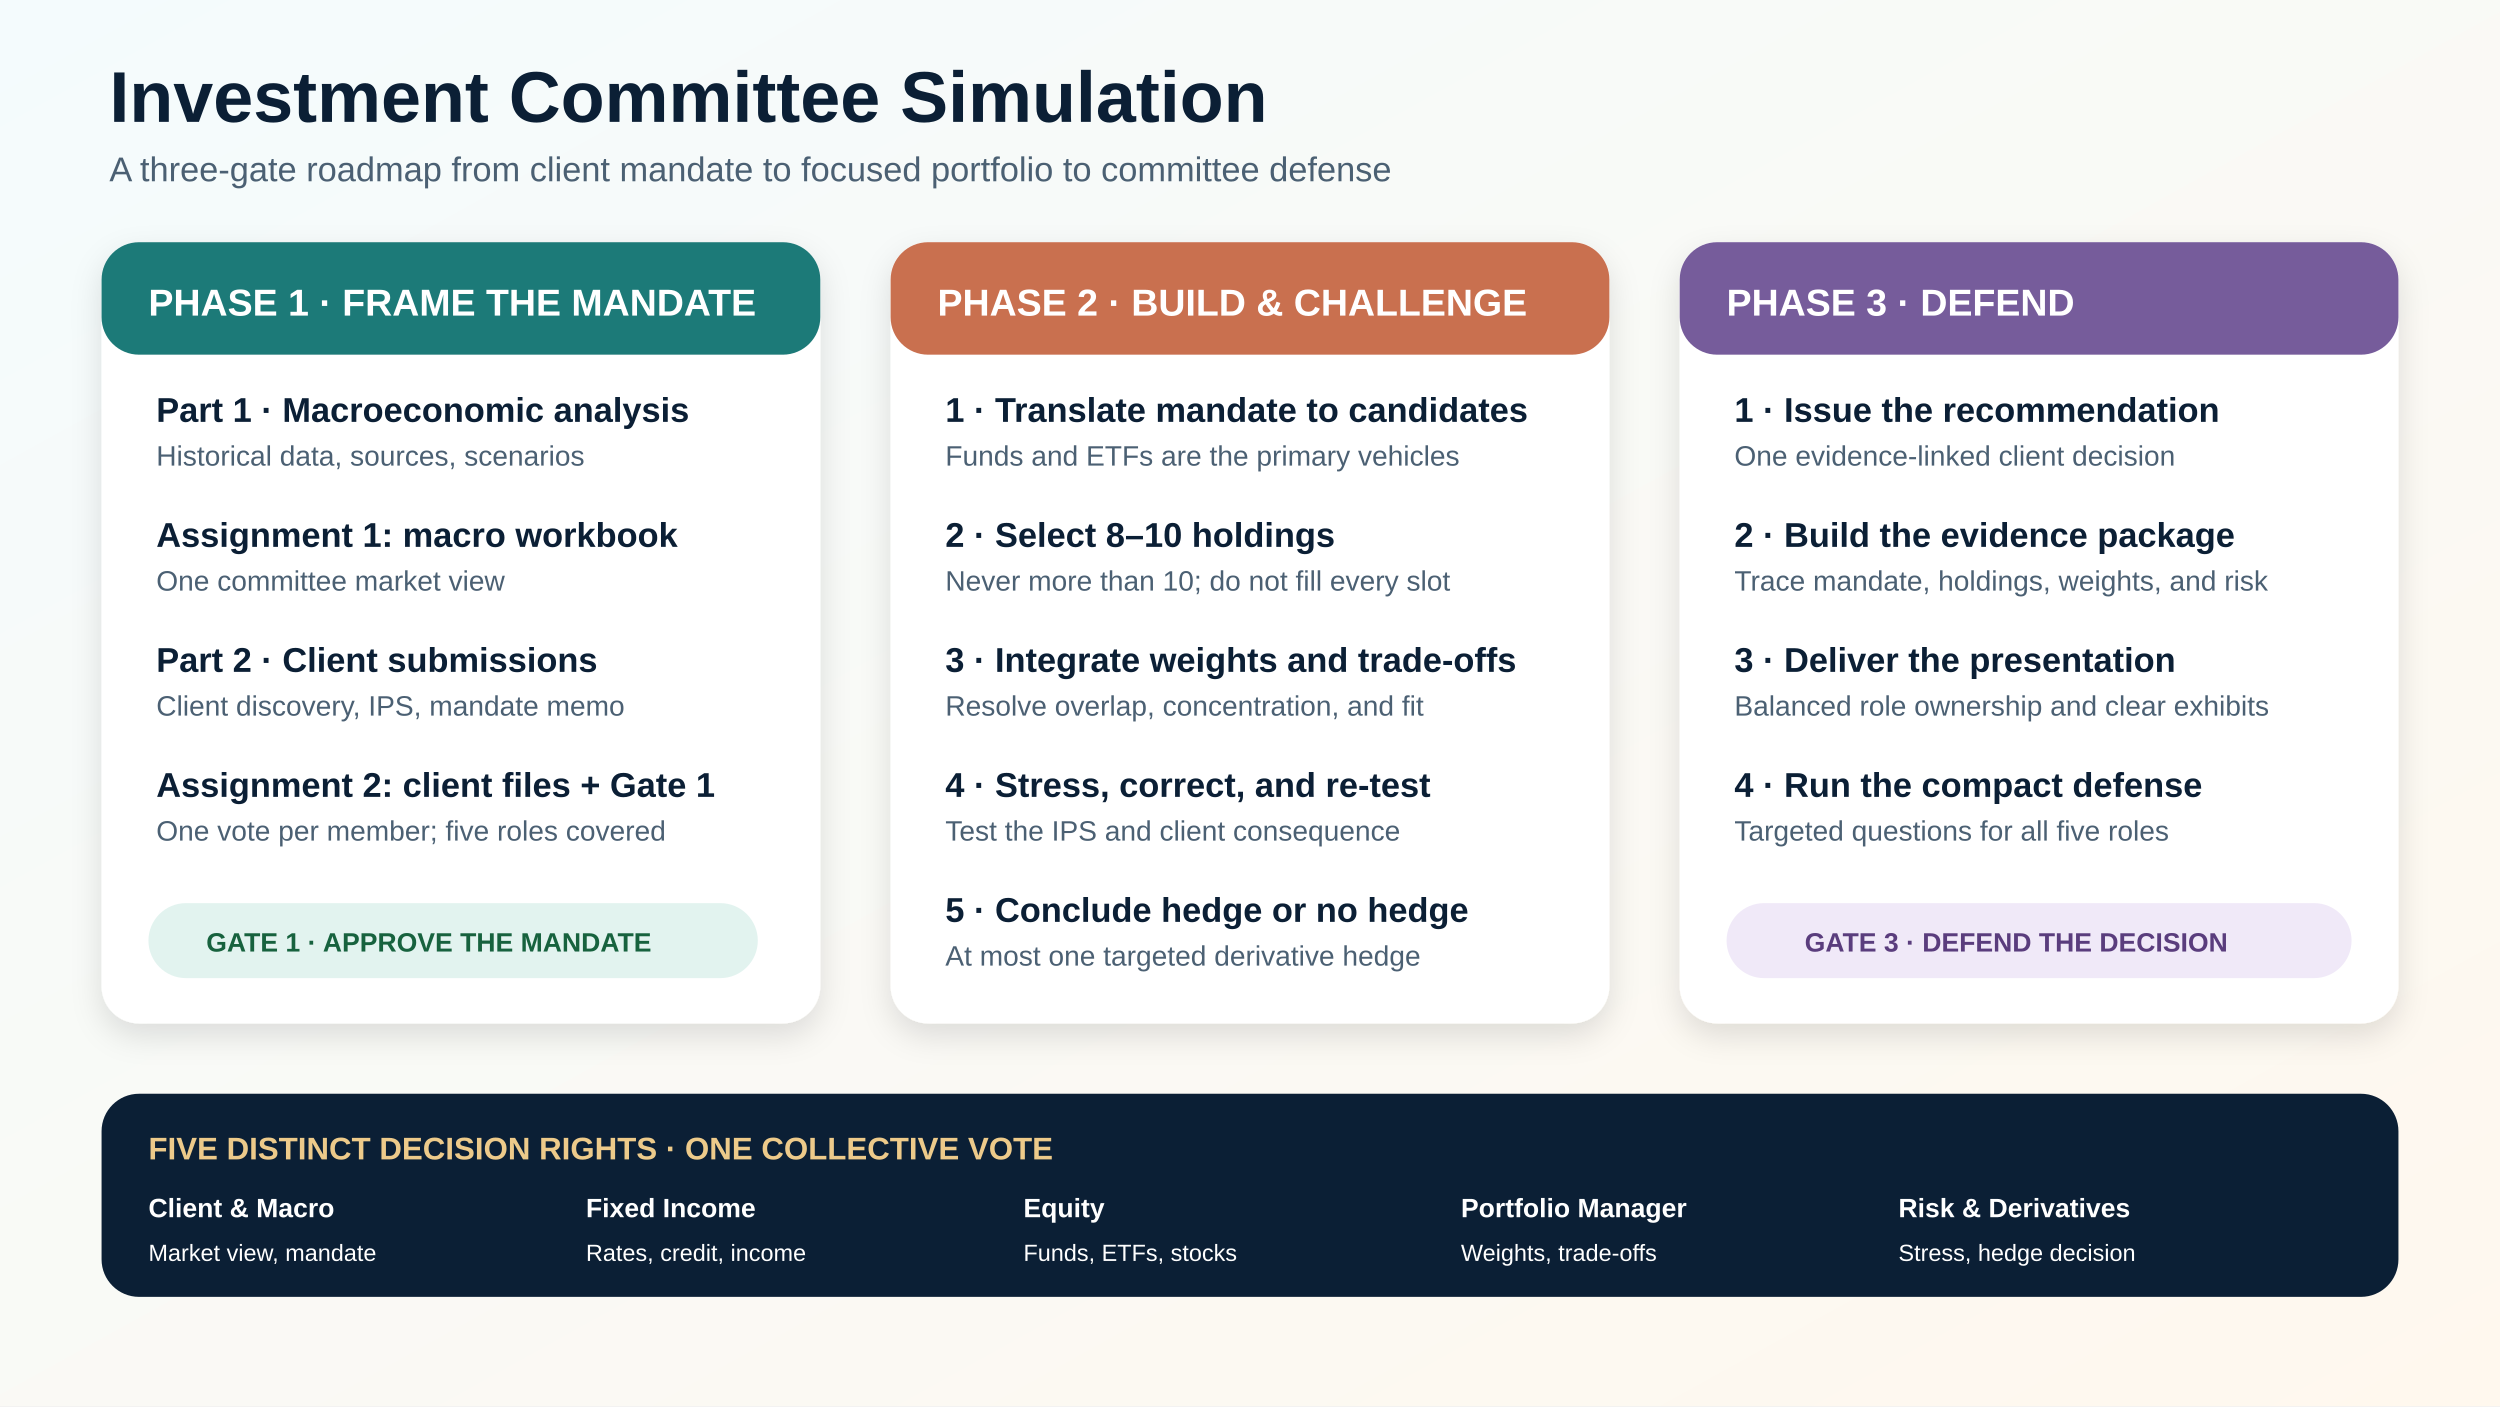
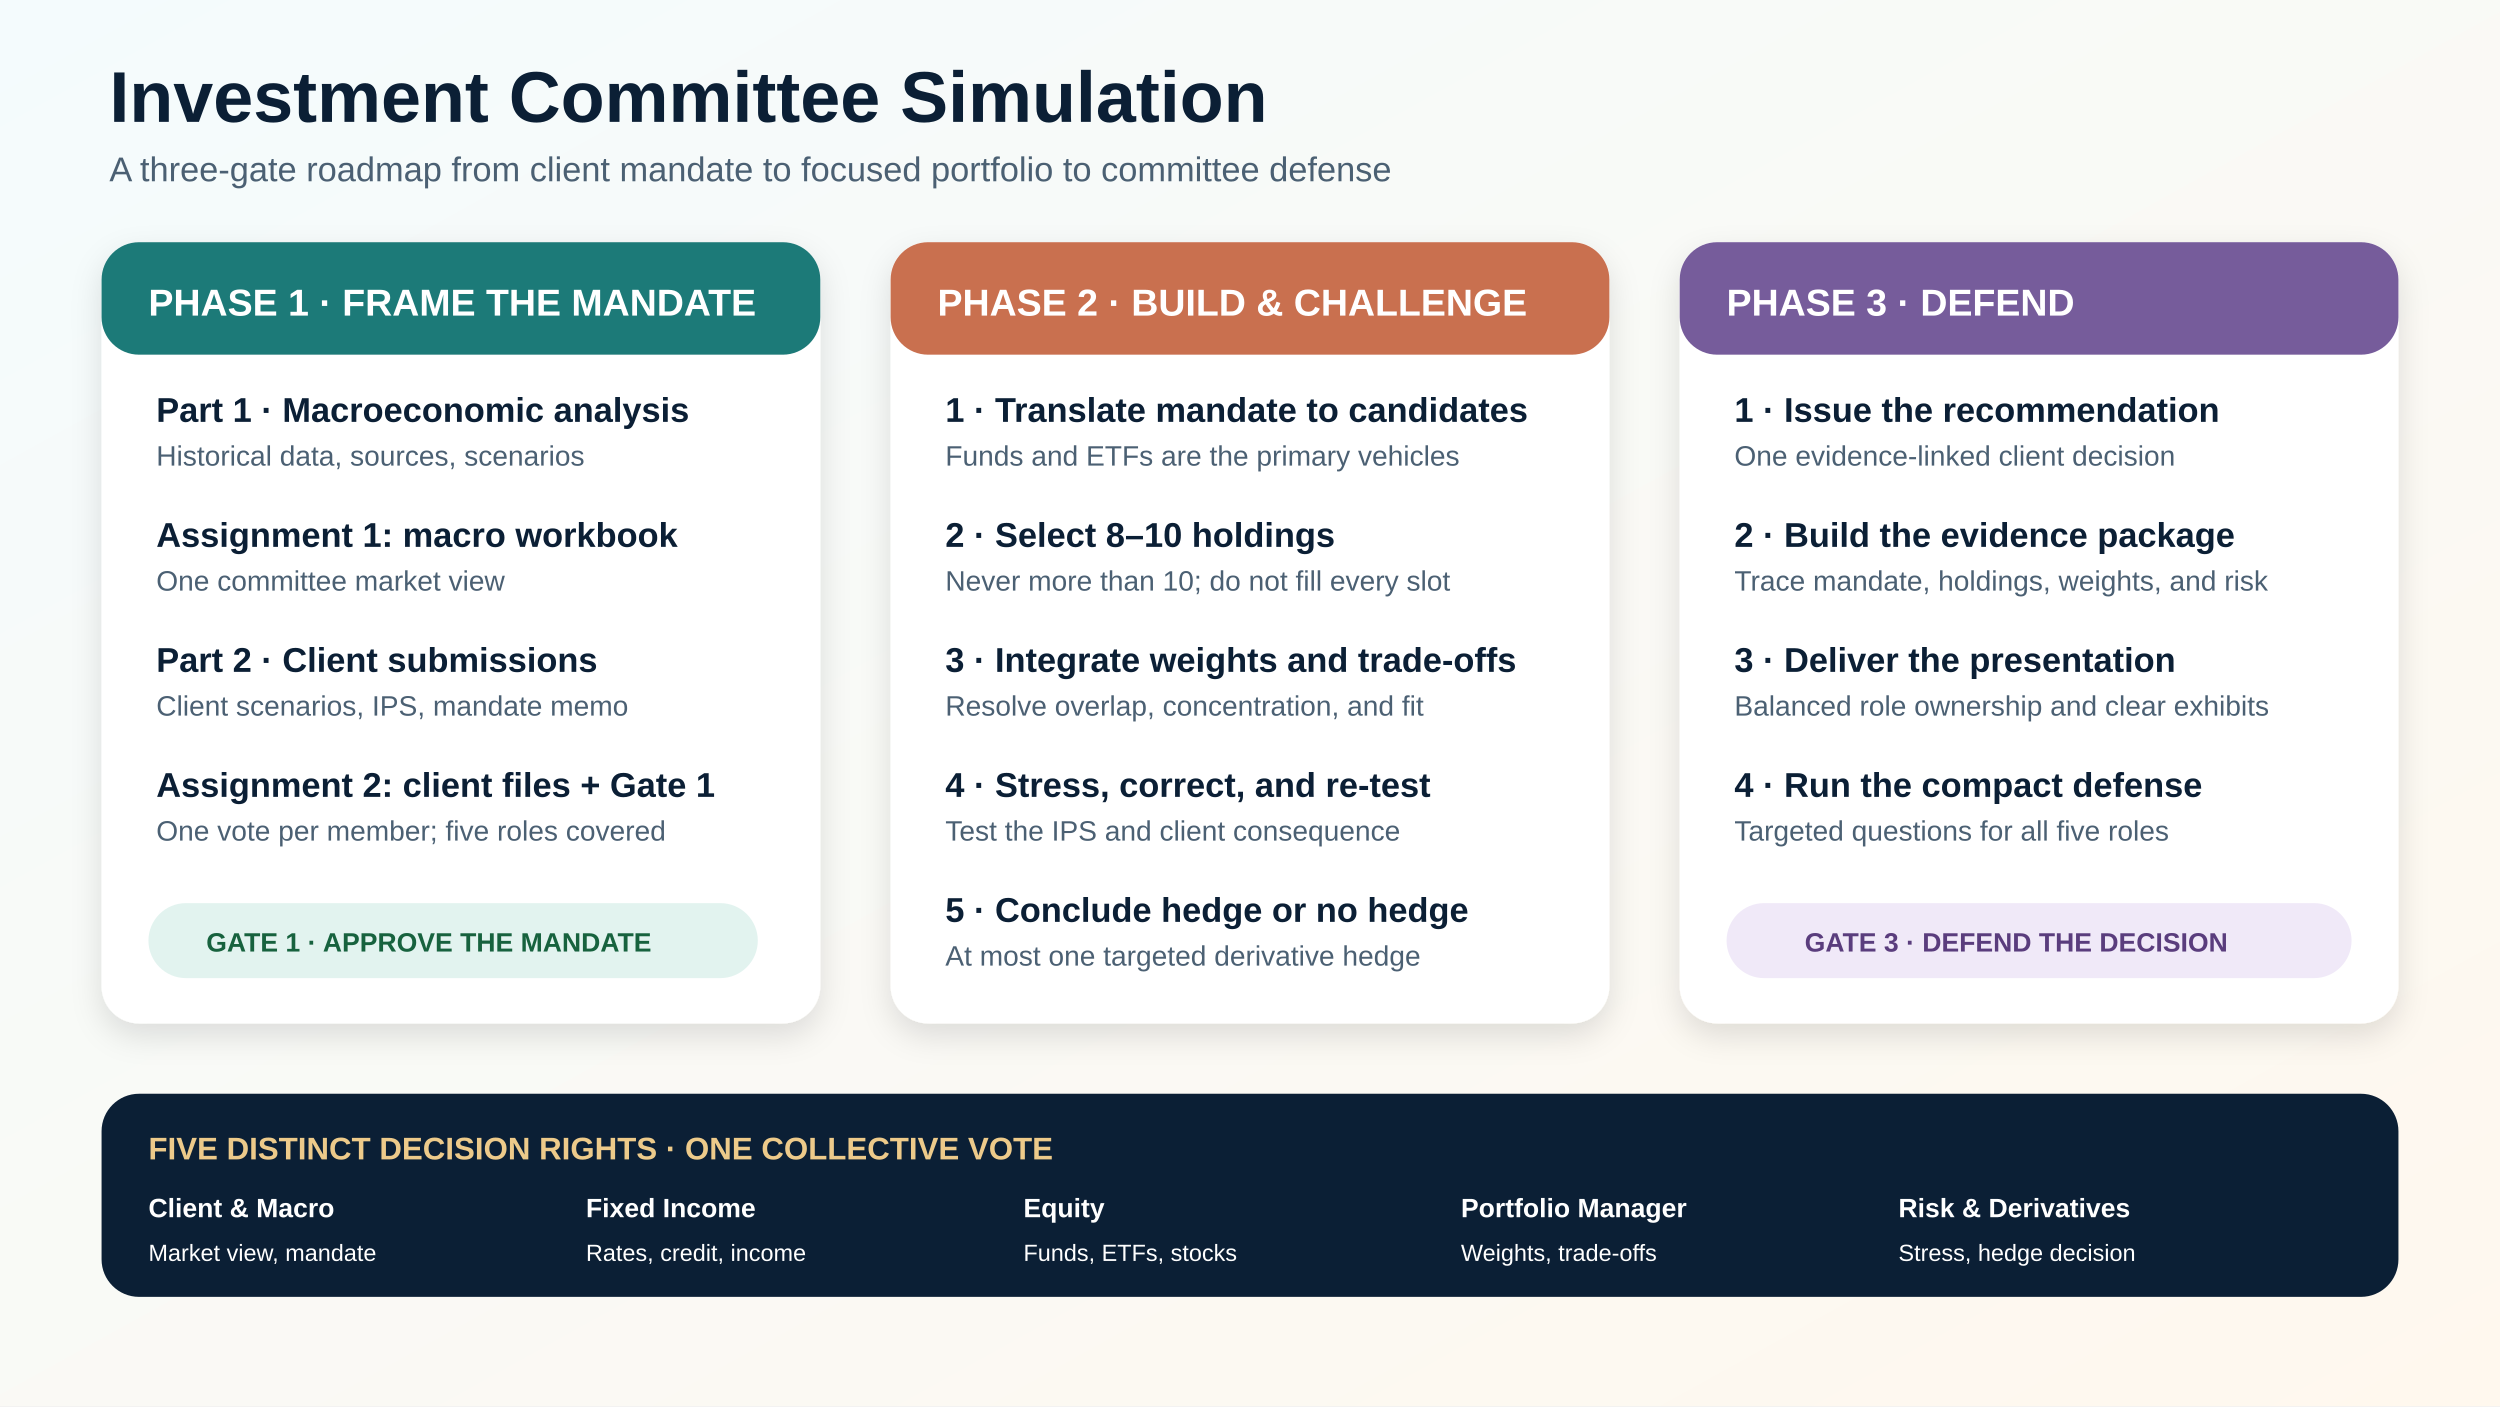
<svg xmlns="http://www.w3.org/2000/svg" width="1600" height="900" viewBox="0 0 1600 900" role="img" aria-labelledby="title desc">
  <defs>
    <linearGradient id="bg" x1="0" y1="0" x2="1" y2="1">
      <stop offset="0" stop-color="#f4fbfd" />
      <stop offset="1" stop-color="#fff8ee" />
    </linearGradient>
    <filter id="shadow">
      <feDropShadow dx="0" dy="8" stdDeviation="10" flood-color="#071626" flood-opacity=".12" />
    </filter>
  </defs>
  <rect width="1600" height="900" fill="url(#bg)" />
  <text x="70" y="78" font-family="Arial, Helvetica, sans-serif" font-size="46" font-weight="700" fill="#0b1f35">Investment Committee Simulation</text>
  <text x="70" y="116" font-family="Arial, Helvetica, sans-serif" font-size="22" fill="#4b6073">A three-gate roadmap from client mandate to focused portfolio to committee defense</text>
  <g filter="url(#shadow)">
    <rect x="65" y="155" width="460" height="500" rx="24" fill="#ffffff" />
    <rect x="65" y="155" width="460" height="72" rx="24" fill="#1f7a78" />
    <rect x="570" y="155" width="460" height="500" rx="24" fill="#ffffff" />
    <rect x="570" y="155" width="460" height="72" rx="24" fill="#c96f4f" />
    <rect x="1075" y="155" width="460" height="500" rx="24" fill="#ffffff" />
    <rect x="1075" y="155" width="460" height="72" rx="24" fill="#765b9b" />
  </g>
  <g font-family="Arial, Helvetica, sans-serif">
    <text x="95" y="202" font-size="24" font-weight="700" fill="#ffffff">PHASE 1 · FRAME THE MANDATE</text>
    <text x="600" y="202" font-size="24" font-weight="700" fill="#ffffff">PHASE 2 · BUILD &amp; CHALLENGE</text>
    <text x="1105" y="202" font-size="24" font-weight="700" fill="#ffffff">PHASE 3 · DEFEND</text>
    <g fill="#0b1f35" font-size="22" font-weight="700">
      <text x="100" y="270">Part 1 · Macroeconomic analysis</text>
      <text x="100" y="350">Assignment 1: macro workbook</text>
      <text x="100" y="430">Part 2 · Client submissions</text>
      <text x="100" y="510">Assignment 2: client files + Gate 1</text>
      <text x="605" y="270">1 · Translate mandate to candidates</text>
      <text x="605" y="350">2 · Select 8–10 holdings</text>
      <text x="605" y="430">3 · Integrate weights and trade-offs</text>
      <text x="605" y="510">4 · Stress, correct, and re-test</text>
      <text x="605" y="590">5 · Conclude hedge or no hedge</text>
      <text x="1110" y="270">1 · Issue the recommendation</text>
      <text x="1110" y="350">2 · Build the evidence package</text>
      <text x="1110" y="430">3 · Deliver the presentation</text>
      <text x="1110" y="510">4 · Run the compact defense</text>
    </g>
    <g fill="#4b6073" font-size="18">
      <text x="100" y="298">Historical data, sources, scenarios</text>
      <text x="100" y="378">One committee market view</text>
-       <text x="100" y="458">Client discovery, IPS, mandate memo</text>
+       <text x="100" y="458">Client scenarios, IPS, mandate memo</text>
      <text x="100" y="538">One vote per member; five roles covered</text>
      <text x="605" y="298">Funds and ETFs are the primary vehicles</text>
      <text x="605" y="378">Never more than 10; do not fill every slot</text>
      <text x="605" y="458">Resolve overlap, concentration, and fit</text>
      <text x="605" y="538">Test the IPS and client consequence</text>
      <text x="605" y="618">At most one targeted derivative hedge</text>
      <text x="1110" y="298">One evidence-linked client decision</text>
      <text x="1110" y="378">Trace mandate, holdings, weights, and risk</text>
      <text x="1110" y="458">Balanced role ownership and clear exhibits</text>
      <text x="1110" y="538">Targeted questions for all five roles</text>
    </g>
    <g font-size="17" font-weight="700">
      <rect x="95" y="578" width="390" height="48" rx="24" fill="#e2f3ef" />
      <text x="132" y="609" fill="#17623e">GATE 1 · APPROVE THE MANDATE</text>
      <rect x="600" y="578" width="400" height="48" rx="24" fill="#fff0e8" opacity="0" />
      <rect x="1105" y="578" width="400" height="48" rx="24" fill="#f0e9f8" />
      <text x="1155" y="609" fill="#5a3d7d">GATE 3 · DEFEND THE DECISION</text>
    </g>
  </g>
  <rect x="65" y="700" width="1470" height="130" rx="24" fill="#0b1f35" />
  <text x="95" y="742" font-family="Arial, Helvetica, sans-serif" font-size="20" font-weight="700" fill="#edca8a">FIVE DISTINCT DECISION RIGHTS · ONE COLLECTIVE VOTE</text>
  <g font-family="Arial, Helvetica, sans-serif" fill="#ffffff">
    <text x="95" y="779" font-size="17" font-weight="700">Client &amp; Macro</text>
    <text x="95" y="807" font-size="15">Market view, mandate</text>
    <text x="375" y="779" font-size="17" font-weight="700">Fixed Income</text>
    <text x="375" y="807" font-size="15">Rates, credit, income</text>
    <text x="655" y="779" font-size="17" font-weight="700">Equity</text>
    <text x="655" y="807" font-size="15">Funds, ETFs, stocks</text>
    <text x="935" y="779" font-size="17" font-weight="700">Portfolio Manager</text>
    <text x="935" y="807" font-size="15">Weights, trade-offs</text>
    <text x="1215" y="779" font-size="17" font-weight="700">Risk &amp; Derivatives</text>
    <text x="1215" y="807" font-size="15">Stress, hedge decision</text>
  </g>
</svg>
